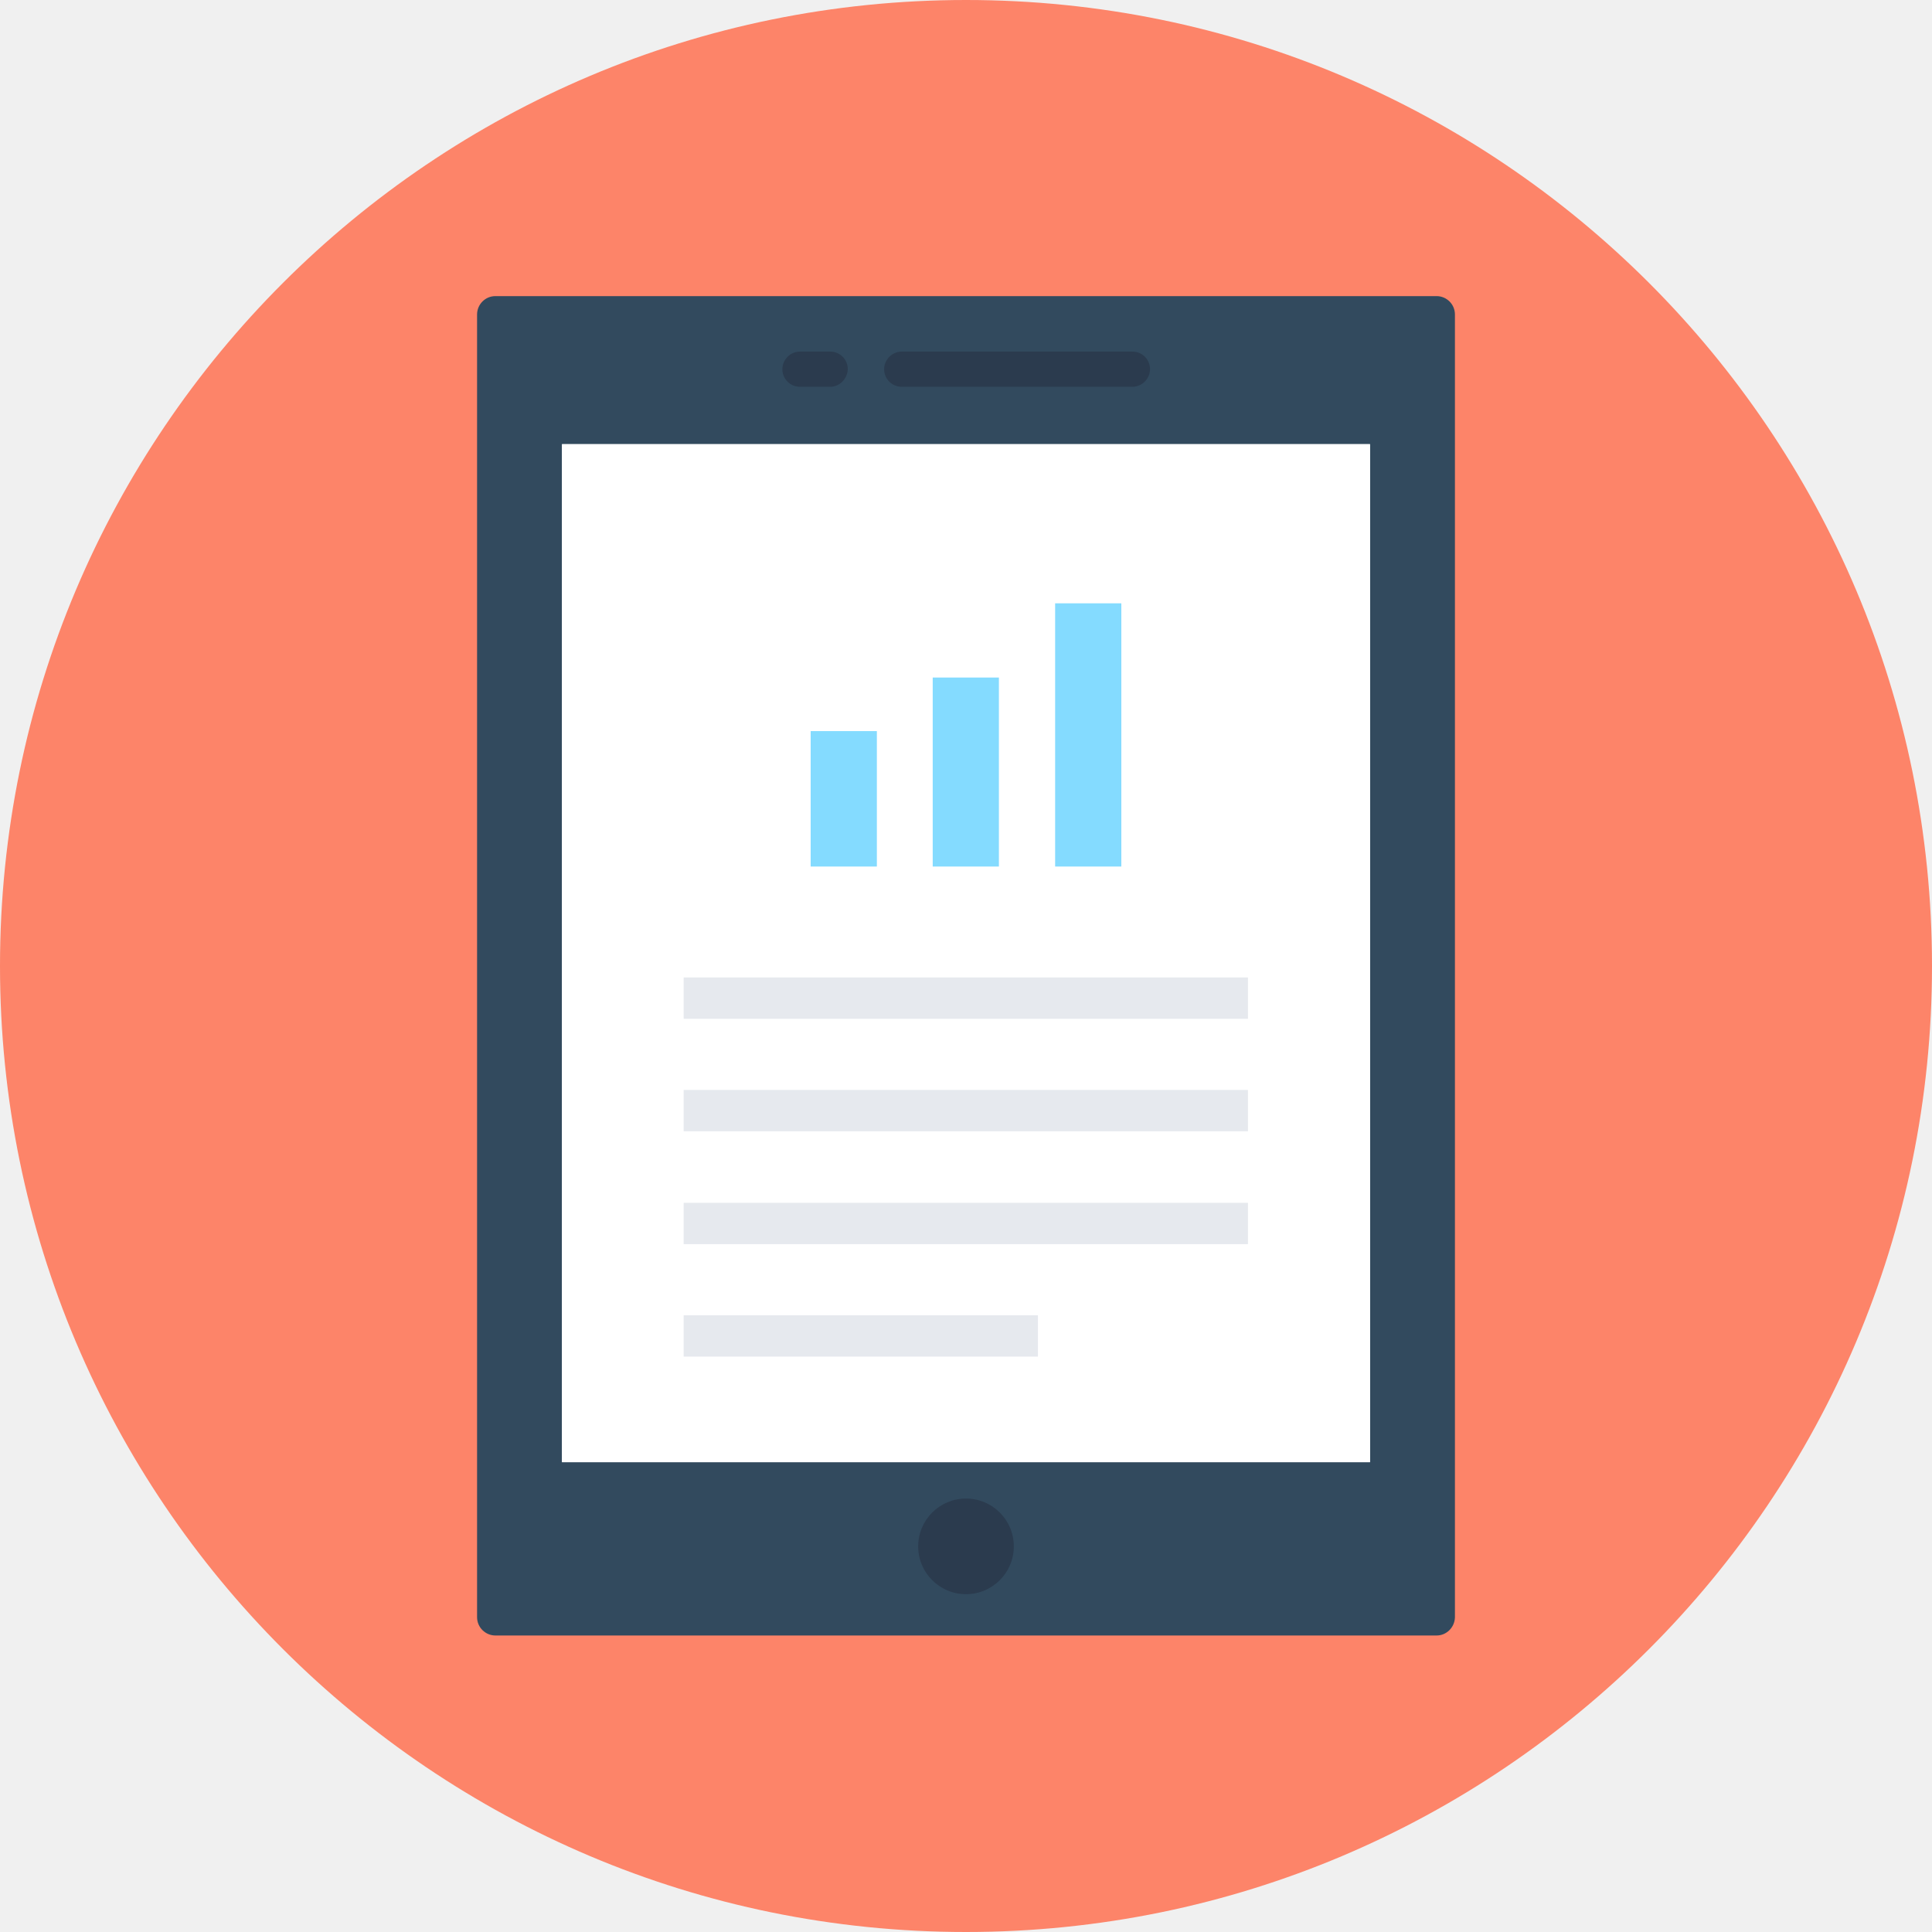
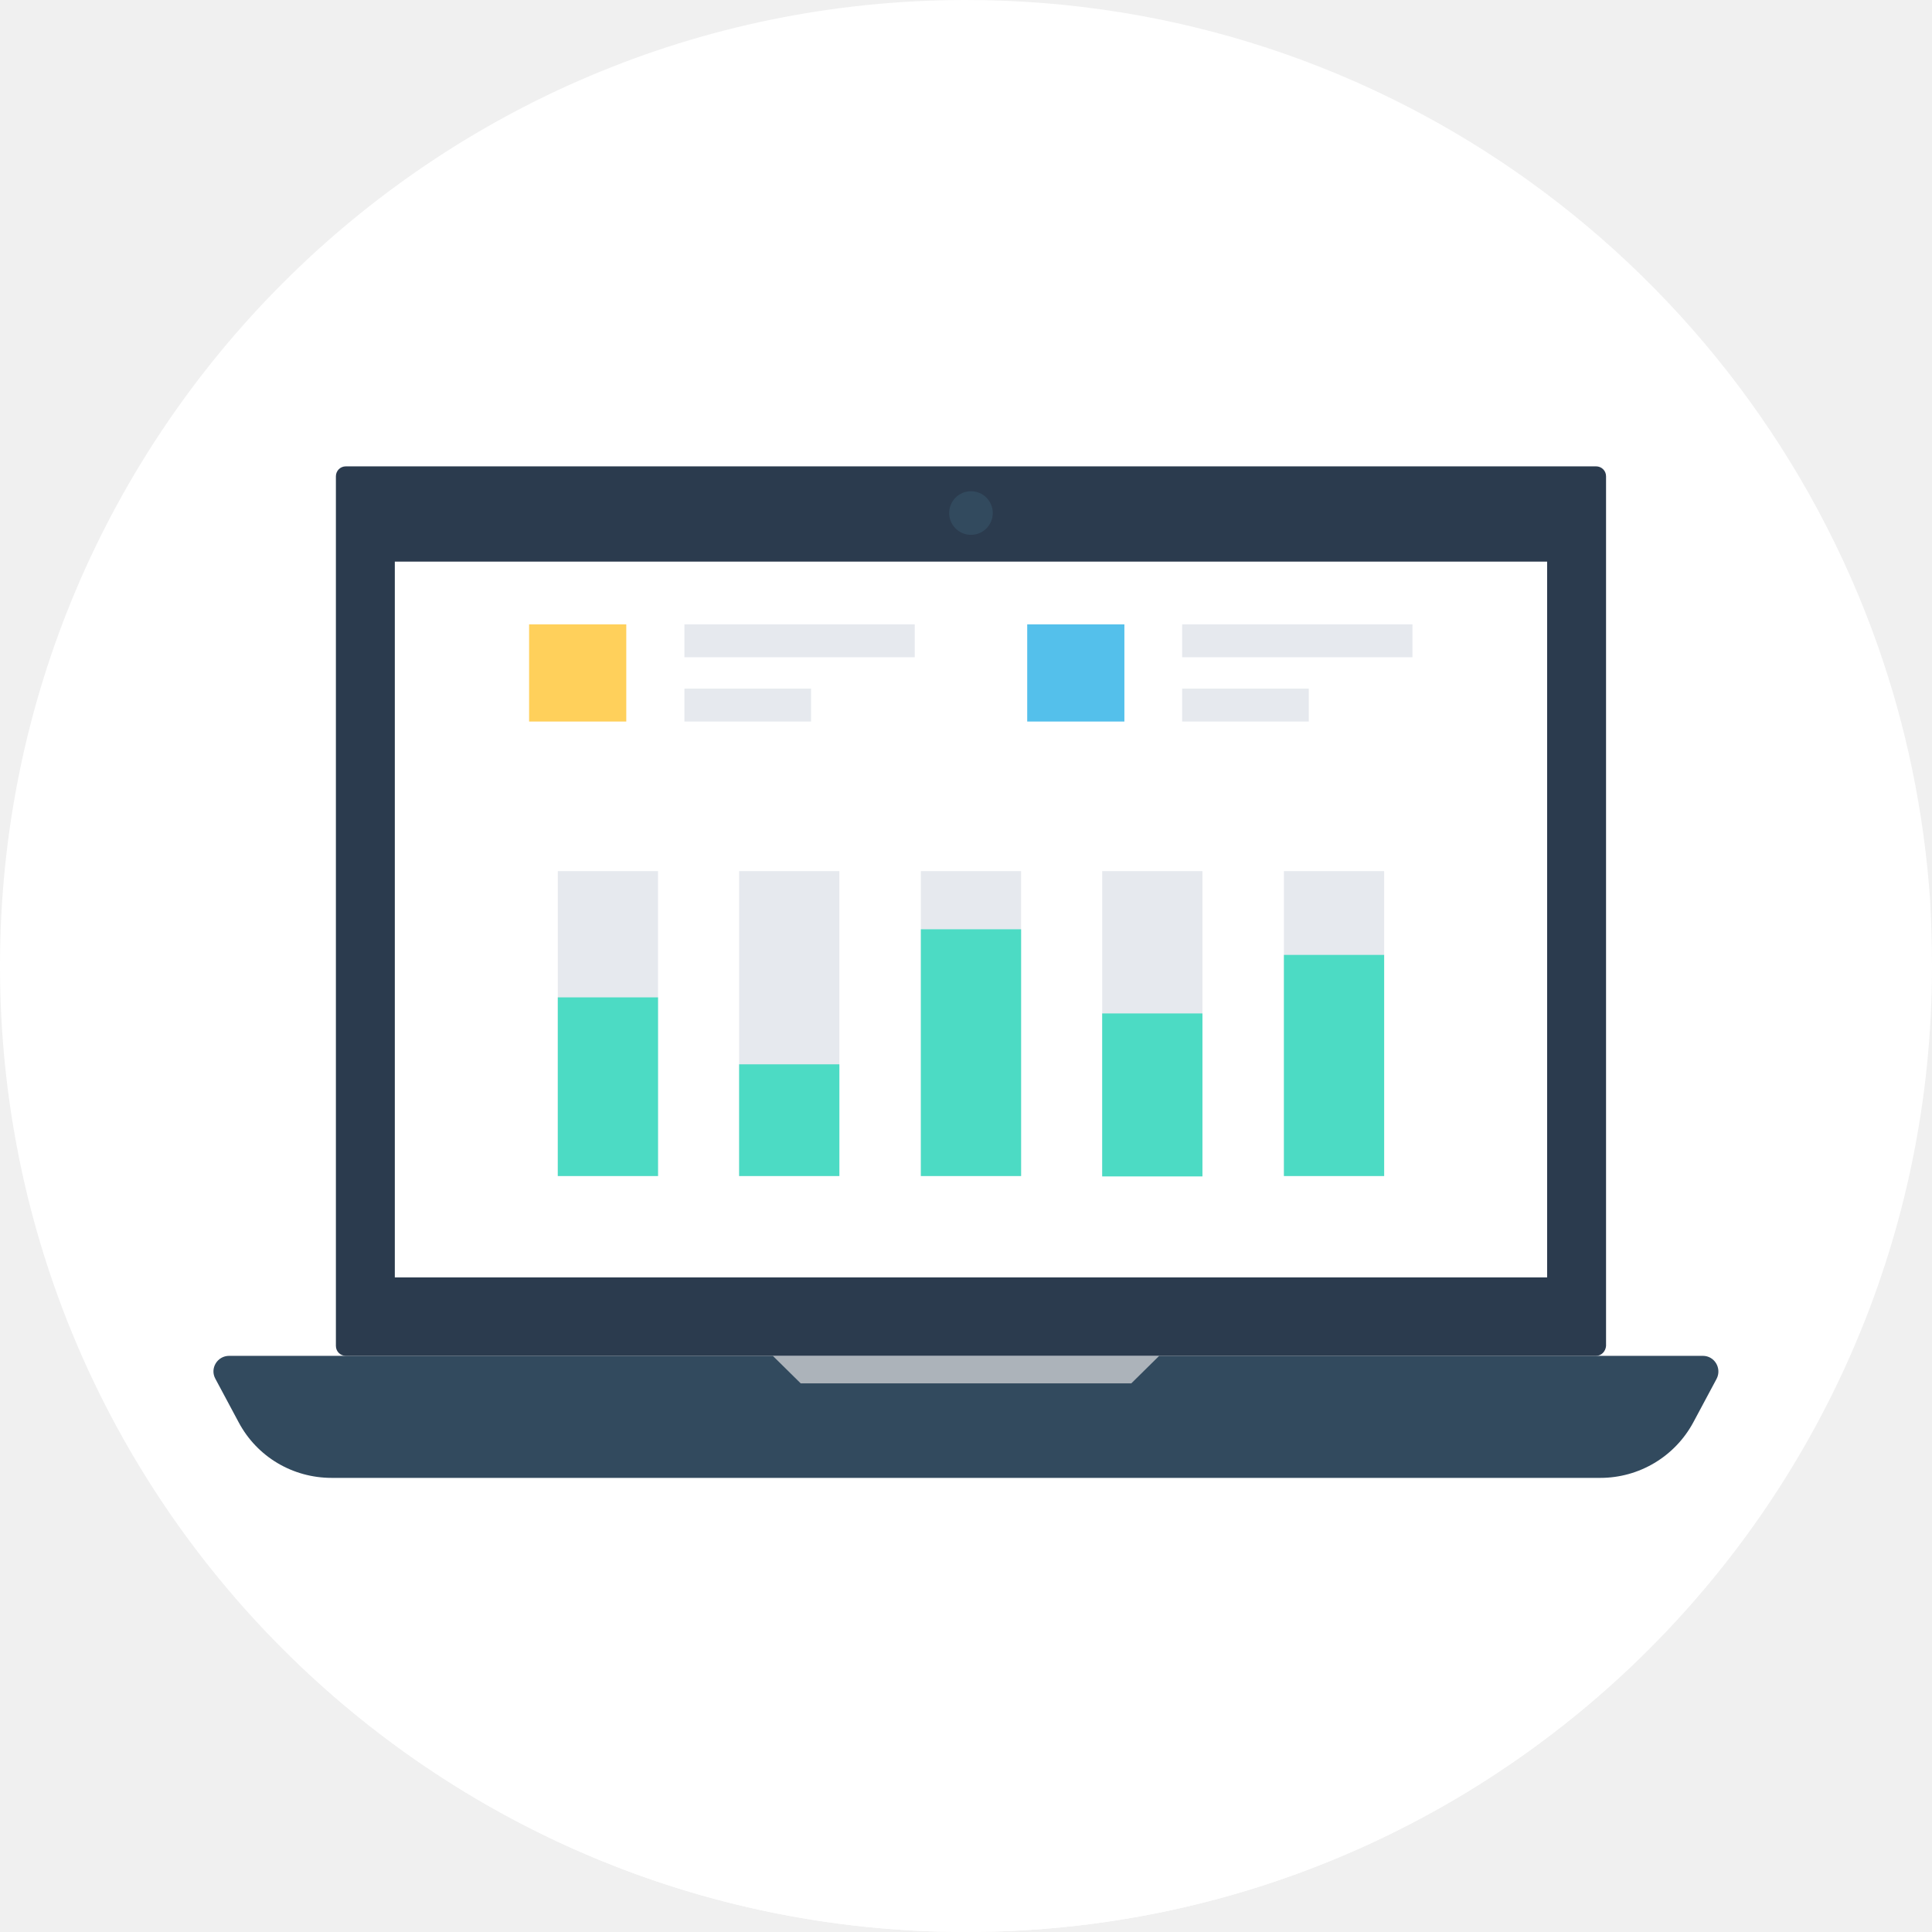
- <svg xmlns="http://www.w3.org/2000/svg" version="1.1" id="Layer_1" viewBox="0 0 505 505" xml:space="preserve">
-   <circle style="fill:#FD8469;" cx="252.5" cy="252.5" r="252.5" />
-   <g>
-     <path style="fill:#808184;" d="M192.3,343.3v-14h-23.8v-4.6l22.9-32.8h7.5v31.9h7.2v5.4h-7.2v14h-6.6V343.3z M192.3,323.8v-17.1   c0-2.7,0.1-5.4,0.2-8.1h-0.2c-1.6,3-2.8,5.2-4.3,7.6l-12.5,17.5v0.2h16.8V323.8z" />
-     <path style="fill:#808184;" d="M210.7,330.2c0-6.5,3.9-11.1,10.2-13.7l-0.1-0.2c-5.7-2.7-8.1-7.1-8.1-11.5   c0-8.1,6.9-13.7,15.9-13.7c10,0,14.9,6.2,14.9,12.6c0,4.3-2.1,9-8.5,12v0.2c6.4,2.5,10.4,7,10.4,13.3c0,8.9-7.7,14.9-17.5,14.9   C217.2,344.1,210.7,337.7,210.7,330.2z M238.4,329.9c0-6.2-4.3-9.2-11.3-11.2c-6,1.7-9.2,5.7-9.2,10.6c-0.2,5.2,3.7,9.8,10.3,9.8   C234.4,339.1,238.4,335.2,238.4,329.9z M219.3,304.3c0,5.1,3.9,7.9,9.8,9.5c4.4-1.5,7.8-4.7,7.8-9.3c0-4.1-2.5-8.4-8.7-8.4   C222.4,296.1,219.3,299.8,219.3,304.3z" />
-   </g>
-   <path style="fill:#324A5E;" d="M375.5,427.5h-246c-2.6,0-4.8-2.1-4.8-4.8V82.2c0-2.6,2.1-4.8,4.8-4.8h246c2.6,0,4.8,2.1,4.8,4.8  v340.6C380.2,425.4,378.1,427.5,375.5,427.5z" />
-   <rect id="SVGCleanerId_0" x="146.9" y="116.1" style="fill:#FFFFFF;" width="211.2" height="266.1" />
-   <g>
-     <path style="fill:#2B3B4E;" d="M296,101.1h-60.3c-2.5,0-4.6-2-4.6-4.6l0,0c0-2.5,2.1-4.6,4.6-4.6H296c2.5,0,4.6,2,4.6,4.6l0,0   C300.6,99,298.5,101.1,296,101.1z" />
-     <path style="fill:#2B3B4E;" d="M217,101.1h-7.9c-2.5,0-4.6-2-4.6-4.6l0,0c0-2.5,2.1-4.6,4.6-4.6h7.9c2.5,0,4.6,2,4.6,4.6l0,0   C221.5,99,219.5,101.1,217,101.1z" />
-     <circle style="fill:#2B3B4E;" cx="252.5" cy="404.2" r="12.5" />
-   </g>
-   <g>
-     <rect id="SVGCleanerId_0_1_" x="146.9" y="116.1" style="fill:#FFFFFF;" width="211.2" height="266.1" />
-   </g>
-   <g>
-     <rect x="178.7" y="255.5" style="fill:#E6E9EE;" width="147.5" height="10.8" />
-     <rect x="178.7" y="284.9" style="fill:#E6E9EE;" width="147.5" height="10.8" />
-     <rect x="178.7" y="314.4" style="fill:#E6E9EE;" width="147.5" height="10.8" />
-     <rect x="178.7" y="343.8" style="fill:#E6E9EE;" width="92.6" height="10.8" />
-   </g>
-   <g>
-     <rect x="275.8" y="157.7" style="fill:#84DBFF;" width="17.3" height="68.8" />
-     <rect x="243.8" y="177.1" style="fill:#84DBFF;" width="17.3" height="49.4" />
-     <rect x="211.9" y="191.1" style="fill:#84DBFF;" width="17.3" height="35.4" />
+ <svg xmlns="http://www.w3.org/2000/svg" version="1.1" id="Layer_1" viewBox="0 0 505 505" xml:space="preserve" width="800px" height="800px" fill="#000000">
+   <g id="SVGRepo_bgCarrier" stroke-width="0" />
+   <g id="SVGRepo_tracerCarrier" stroke-linecap="round" stroke-linejoin="round" />
+   <g id="SVGRepo_iconCarrier">
+     <path style="fill:#ffffff;" d="M505,252.5C505,392,392,505,252.5,505S0,392,0,252.5C0,113.1,113,0,252.5,0 c110.1,0,203.7,70.5,238.3,168.7c7.4,21,12.1,43.3,13.7,66.5C504.8,240.9,505,246.7,505,252.5z" />
+     <path style="fill:#ffffff;" d="M38.6,386.6C83.3,457.7,162.3,505,252.5,505s169.2-47.3,213.9-118.4H38.6z" />
+     <path style="fill:#324A5E;" d="M445.1,354.4H59.9c-3.1,0-5.1,3.3-3.6,6l6.1,11.4c4.8,9,14.1,14.5,24.3,14.5h331.6 c10.2,0,19.5-5.6,24.3-14.5l6.1-11.4C450.1,357.7,448.2,354.4,445.1,354.4z" />
+     <path style="fill:#2B3B4E;" d="M417.2,354.4H90.4c-1.4,0-2.6-1.1-2.6-2.6V124.5c0-1.4,1.1-2.6,2.6-2.6h326.8c1.4,0,2.6,1.1,2.6,2.6 v227.3C419.7,353.2,418.6,354.4,417.2,354.4z" />
+     <rect x="103.2" y="146.8" style="fill:#FFFFFF;" width="301.2" height="187.1" />
+     <circle style="fill:#324A5E;" cx="253.8" cy="134.1" r="5.7" />
+     <rect x="138.3" y="163.2" style="fill:#FFD05B;" width="25.4" height="25.4" />
+     <g>
+       <rect x="178.9" y="163.2" style="fill:#E6E9EE;" width="60.2" height="8.6" />
+       <rect x="178.9" y="180" style="fill:#E6E9EE;" width="33.1" height="8.6" />
+     </g>
+     <rect x="268.5" y="163.2" style="fill:#54C0EB;" width="25.4" height="25.4" />
+     <g>
+       <rect x="309" y="163.2" style="fill:#E6E9EE;" width="60.2" height="8.6" />
+       <rect x="309" y="180" style="fill:#E6E9EE;" width="33.1" height="8.6" />
+       <rect x="145.8" y="227.7" style="fill:#E6E9EE;" width="26.2" height="79.7" />
+       <rect x="193.2" y="227.7" style="fill:#E6E9EE;" width="26.2" height="79.7" />
+       <rect x="240.7" y="227.7" style="fill:#E6E9EE;" width="26.2" height="79.7" />
+       <rect x="288.1" y="227.7" style="fill:#E6E9EE;" width="26.2" height="79.7" />
+       <rect x="335.6" y="227.7" style="fill:#E6E9EE;" width="26.2" height="79.7" />
+     </g>
+     <g>
+       <rect x="145.8" y="260.7" style="fill:#4CDBC4;" width="26.2" height="46.7" />
+       <rect x="193.2" y="278.2" style="fill:#4CDBC4;" width="26.2" height="29.2" />
+       <rect x="240.7" y="242.9" style="fill:#4CDBC4;" width="26.2" height="64.5" />
+       <rect x="288.1" y="264.9" style="fill:#4CDBC4;" width="26.2" height="42.6" />
+       <rect x="335.6" y="249.6" style="fill:#4CDBC4;" width="26.2" height="57.8" />
+     </g>
+     <polygon style="fill:#ACB3BA;" points="295.7,361.6 209.3,361.6 202,354.4 303,354.4 " />
  </g>
</svg>
